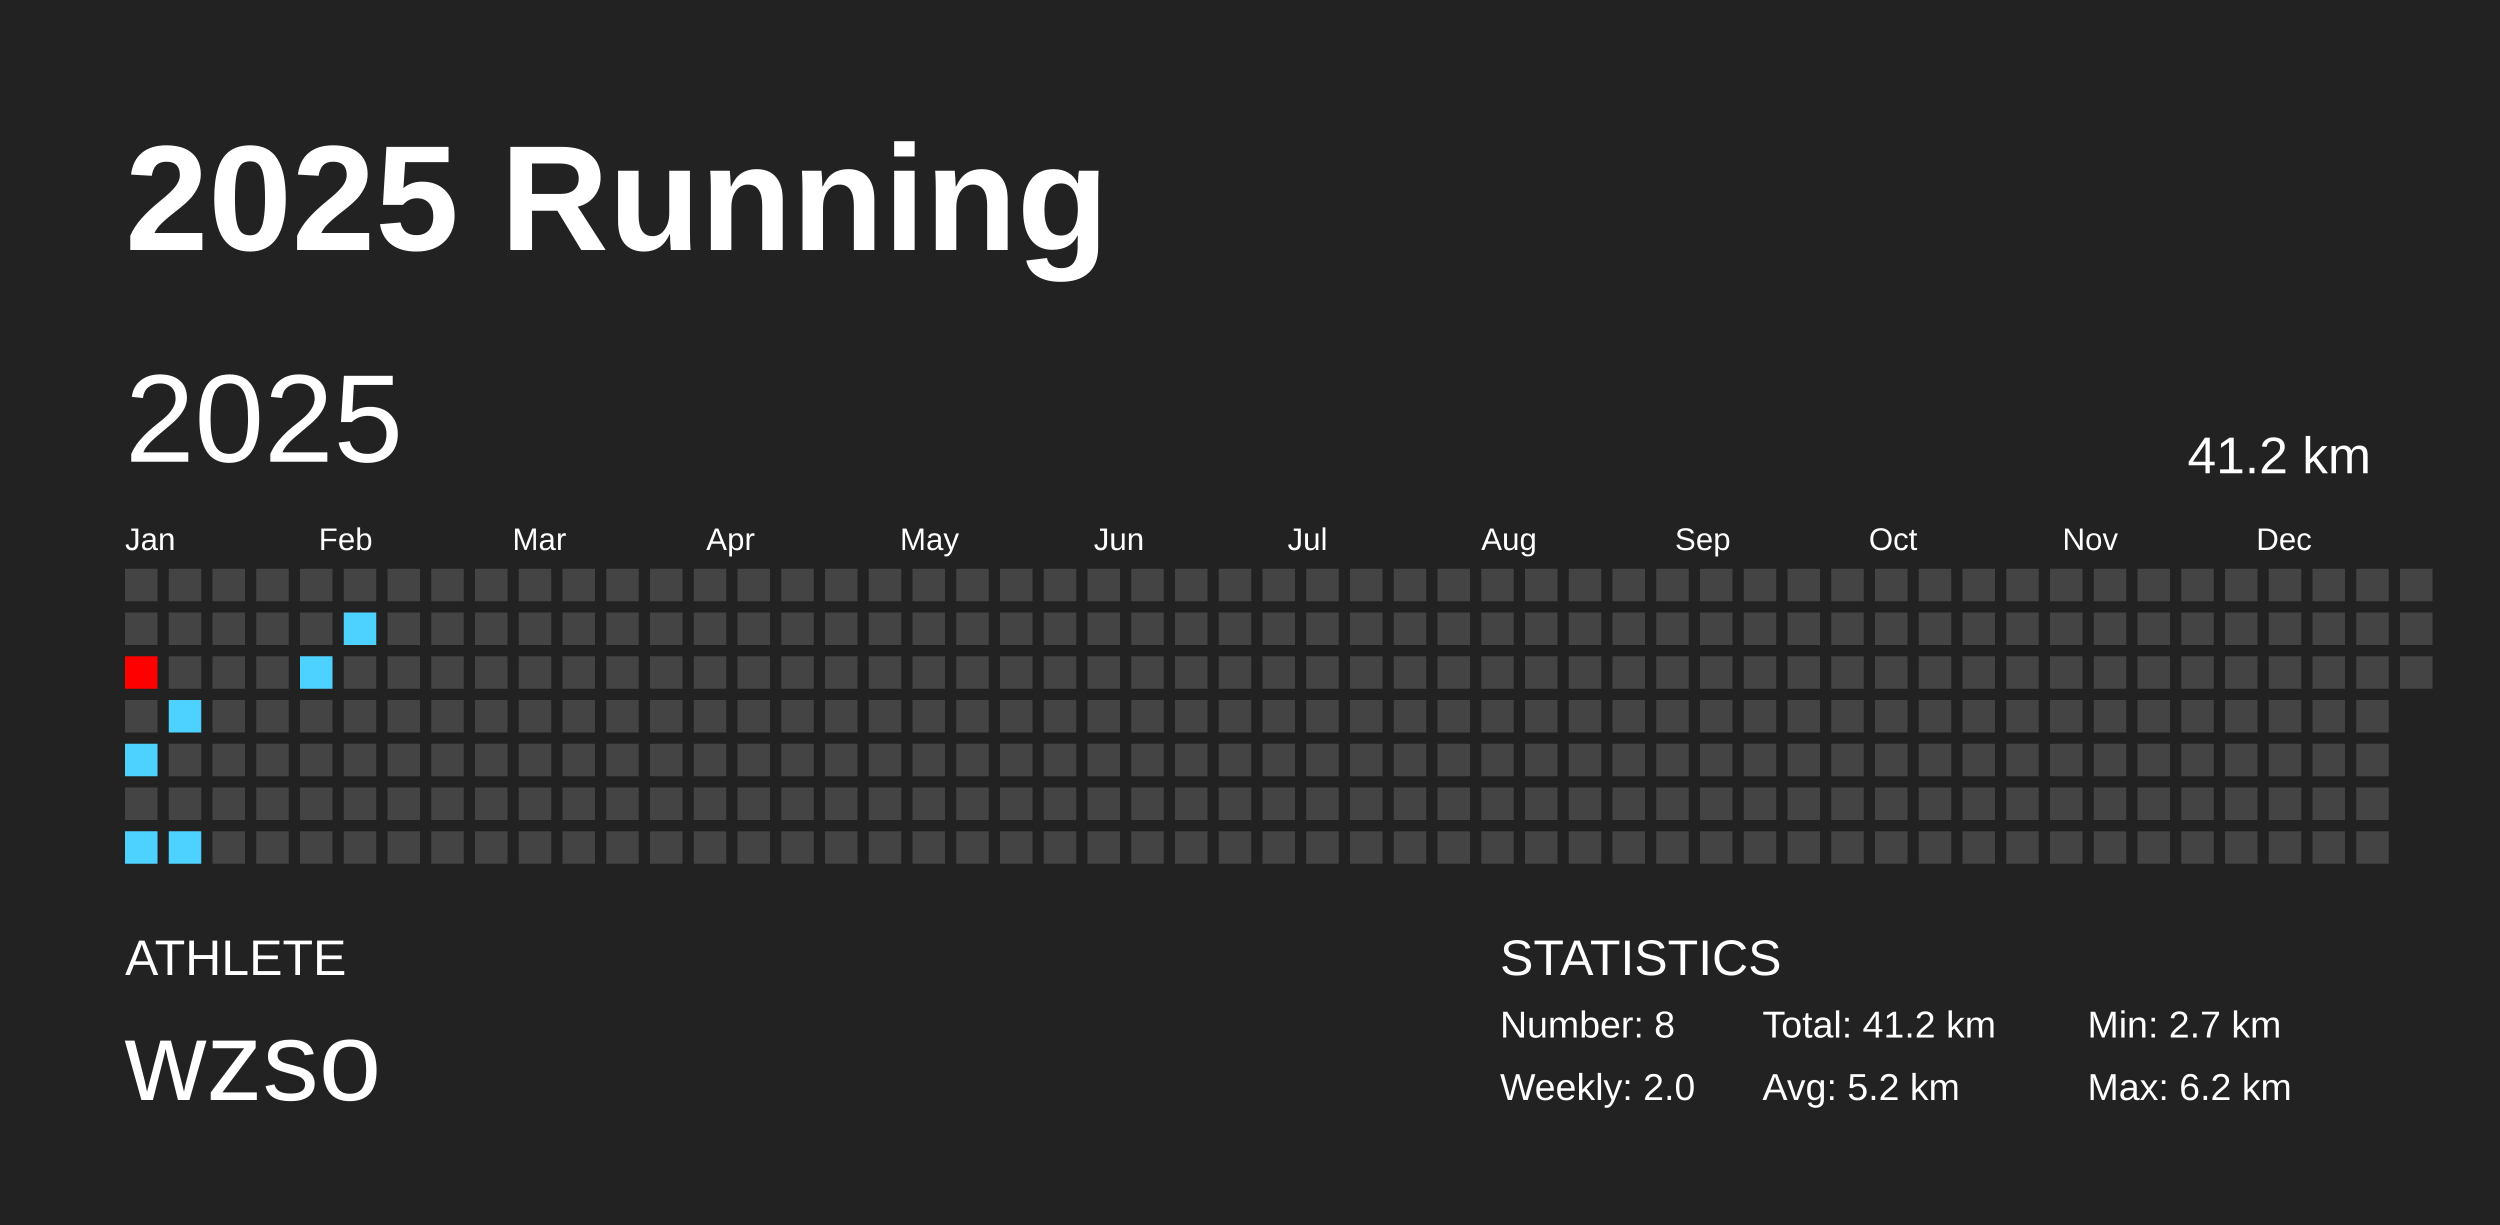
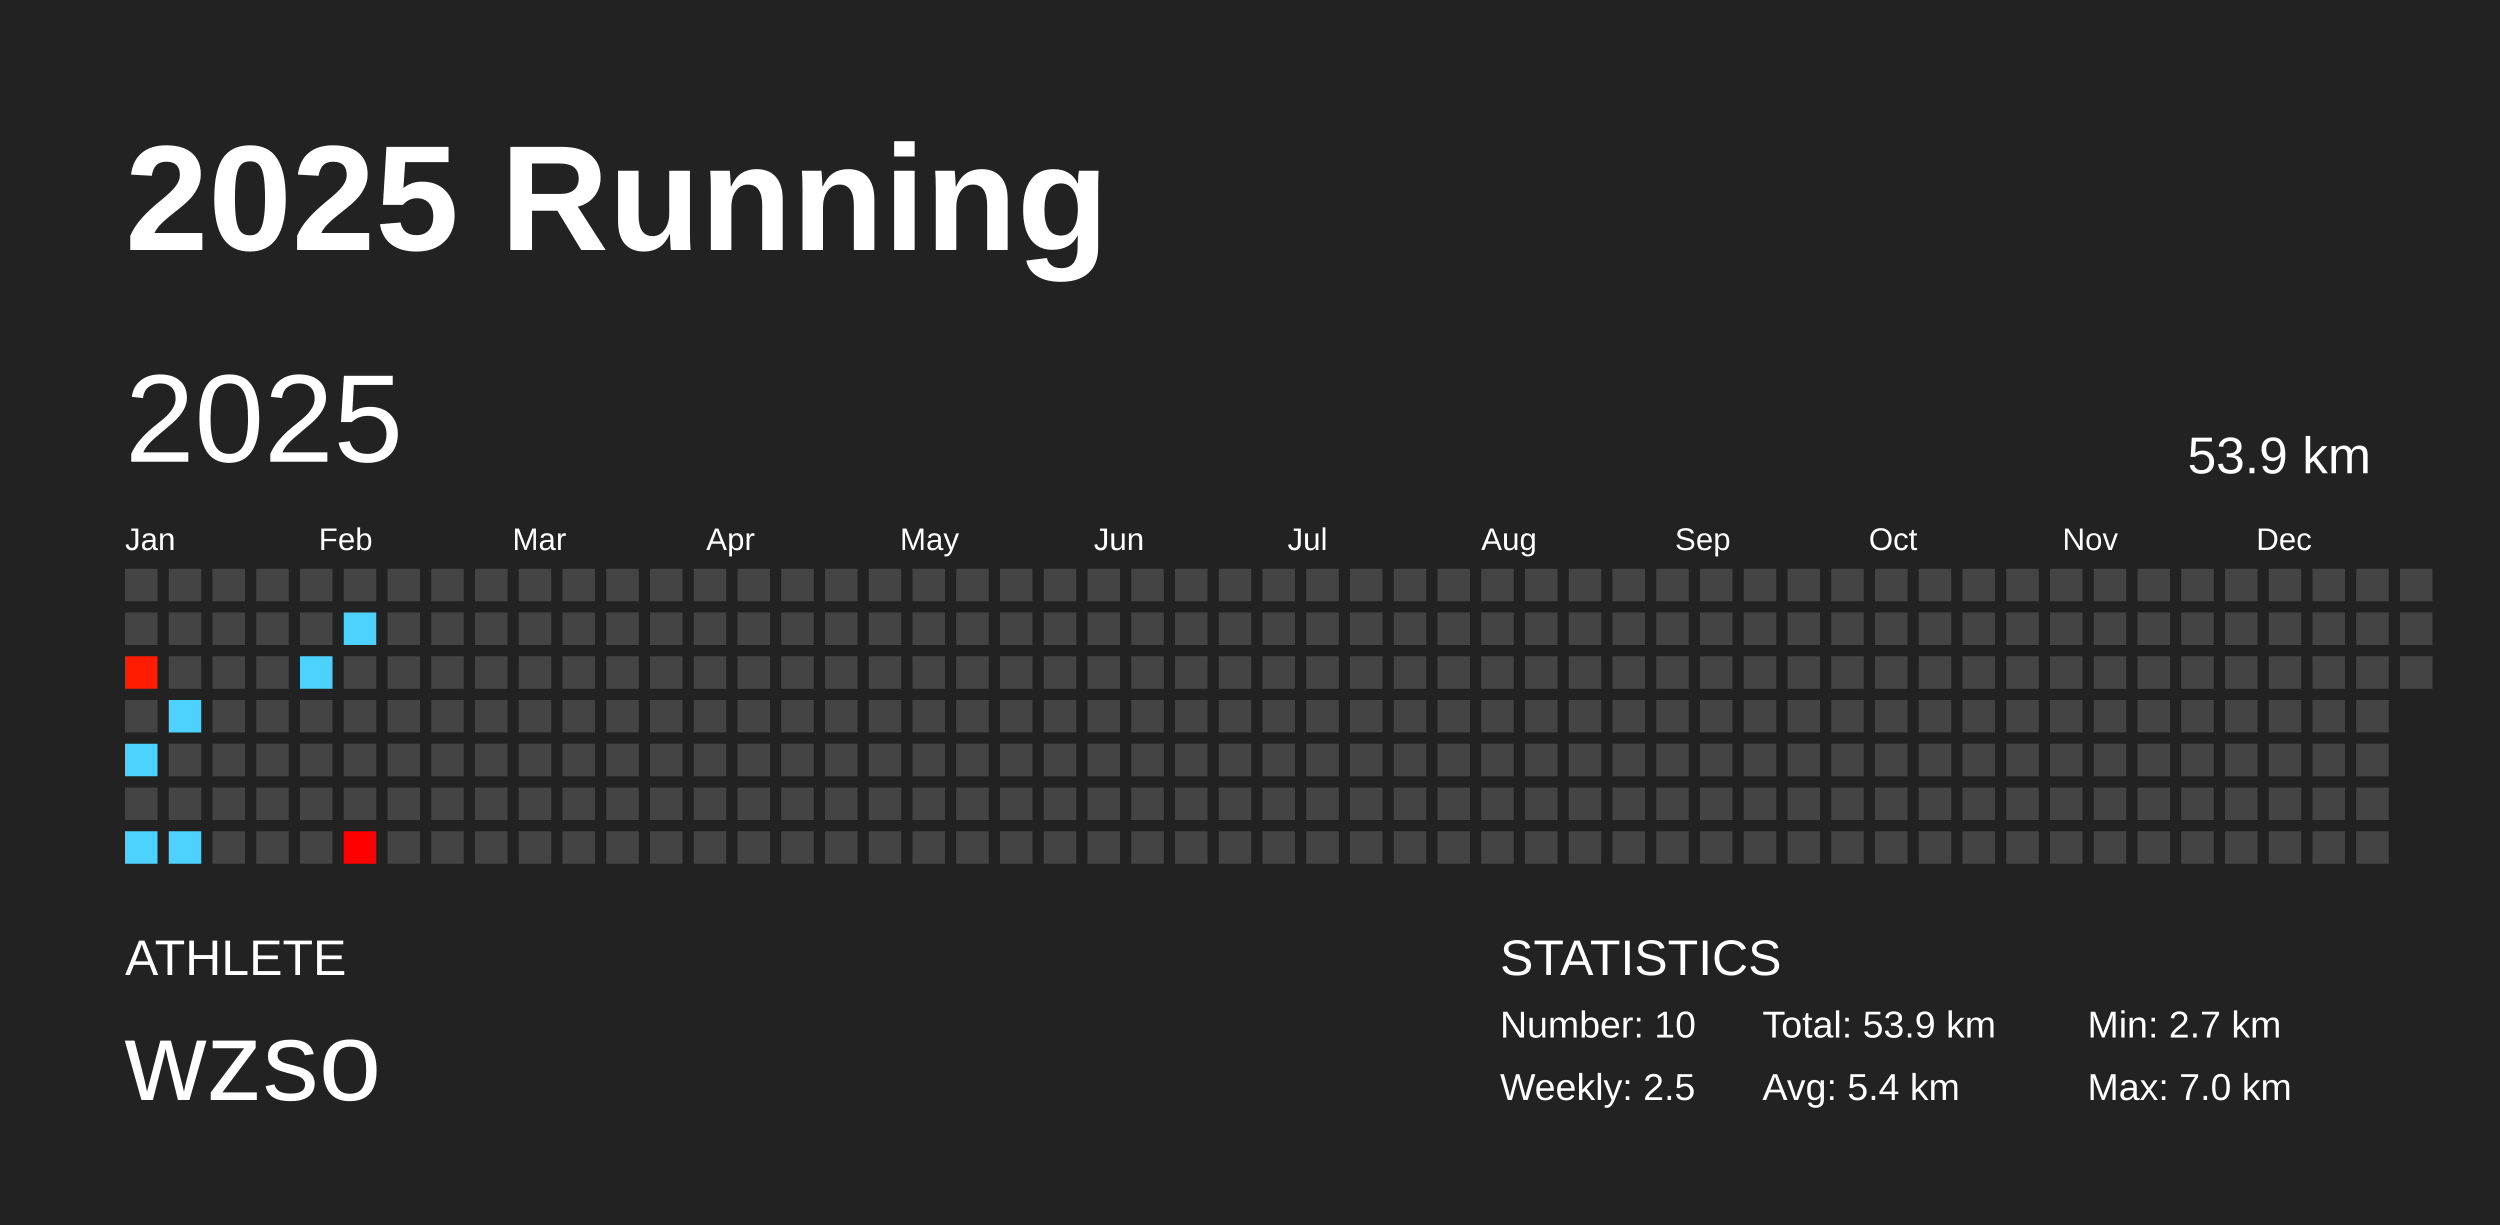
<svg xmlns="http://www.w3.org/2000/svg" baseProfile="full" height="98mm" version="1.1" viewBox="0,0,200,98" width="200mm">
  <defs />
  <rect fill="#222222" height="98" width="200" x="0" y="0" />
  <text fill="#FFFFFF" style="font-size:12px; font-family:Arial; font-weight:bold;" x="10" y="20">2025 Running</text>
  <text fill="#FFFFFF" style="font-size:4px; font-family:Arial" x="10" y="78">ATHLETE</text>
  <text fill="#FFFFFF" style="font-size:9px; font-family:Arial" x="10" y="88">wzso</text>
  <text fill="#FFFFFF" style="font-size:4px; font-family:Arial" x="120" y="78">STATISTICS</text>
-   <text fill="#FFFFFF" style="font-size:3px; font-family:Arial" x="120" y="83">Number: 8</text>
-   <text fill="#FFFFFF" style="font-size:3px; font-family:Arial" x="120" y="88">Weekly: 2.0</text>
-   <text fill="#FFFFFF" style="font-size:3px; font-family:Arial" x="141" y="83">Total: 41.2 km</text>
-   <text fill="#FFFFFF" style="font-size:3px; font-family:Arial" x="141" y="88">Avg: 5.2 km</text>
+   <text fill="#FFFFFF" style="font-size:3px; font-family:Arial" x="120" y="83">Number: 10</text>
+   <text fill="#FFFFFF" style="font-size:3px; font-family:Arial" x="120" y="88">Weekly: 2.5</text>
+   <text fill="#FFFFFF" style="font-size:3px; font-family:Arial" x="141" y="83">Total: 53.9 km</text>
+   <text fill="#FFFFFF" style="font-size:3px; font-family:Arial" x="141" y="88">Avg: 5.4 km</text>
  <text fill="#FFFFFF" style="font-size:3px; font-family:Arial" x="167" y="83">Min: 2.7 km</text>
-   <text fill="#FFFFFF" style="font-size:3px; font-family:Arial" x="167" y="88">Max: 6.2 km</text>
+   <text fill="#FFFFFF" style="font-size:3px; font-family:Arial" x="167" y="88">Max: 7.0 km</text>
  <text dominant-baseline="hanging" fill="#FFFFFF" style="font-size:10.0px; font-family:Arial;" x="10" y="30">2025</text>
-   <text dominant-baseline="hanging" fill="#FFFFFF" style="font-size:4.125px; font-family:Arial;" x="175" y="35">41.2 km</text>
+   <text dominant-baseline="hanging" fill="#FFFFFF" style="font-size:4.125px; font-family:Arial;" x="175" y="35">53.9 km</text>
  <text fill="#FFFFFF" style="font-size:2.5px; font-family:Arial" x="10.0" y="44">Jan</text>
  <text fill="#FFFFFF" style="font-size:2.5px; font-family:Arial" x="25.5" y="44">Feb</text>
  <text fill="#FFFFFF" style="font-size:2.5px; font-family:Arial" x="41.0" y="44">Mar</text>
  <text fill="#FFFFFF" style="font-size:2.5px; font-family:Arial" x="56.5" y="44">Apr</text>
  <text fill="#FFFFFF" style="font-size:2.5px; font-family:Arial" x="72.0" y="44">May</text>
  <text fill="#FFFFFF" style="font-size:2.5px; font-family:Arial" x="87.5" y="44">Jun</text>
  <text fill="#FFFFFF" style="font-size:2.5px; font-family:Arial" x="103.0" y="44">Jul</text>
  <text fill="#FFFFFF" style="font-size:2.5px; font-family:Arial" x="118.5" y="44">Aug</text>
  <text fill="#FFFFFF" style="font-size:2.5px; font-family:Arial" x="134.0" y="44">Sep</text>
  <text fill="#FFFFFF" style="font-size:2.5px; font-family:Arial" x="149.5" y="44">Oct</text>
  <text fill="#FFFFFF" style="font-size:2.5px; font-family:Arial" x="165.0" y="44">Nov</text>
  <text fill="#FFFFFF" style="font-size:2.5px; font-family:Arial" x="180.5" y="44">Dec</text>
  <rect fill="#444444" height="2.6" width="2.6" x="10.0" y="45.5" />
  <rect fill="#444444" height="2.6" width="2.6" x="10.0" y="49.0" />
-   <rect fill="#ff0000" height="2.6" width="2.6" x="10.0" y="52.5" />
+   <rect fill="#ff1c00" height="2.6" width="2.6" x="10.0" y="52.5" />
  <rect fill="#444444" height="2.6" width="2.6" x="10.0" y="56.0" />
  <rect fill="#4dd2ff" height="2.6" width="2.6" x="10.0" y="59.5" />
  <rect fill="#444444" height="2.6" width="2.6" x="10.0" y="63.0" />
  <rect fill="#4dd2ff" height="2.6" width="2.6" x="10.0" y="66.5" />
  <rect fill="#444444" height="2.6" width="2.6" x="13.5" y="45.5" />
  <rect fill="#444444" height="2.6" width="2.6" x="13.5" y="49.0" />
  <rect fill="#444444" height="2.6" width="2.6" x="13.5" y="52.5" />
  <rect fill="#4dd2ff" height="2.6" width="2.6" x="13.5" y="56.0" />
  <rect fill="#444444" height="2.6" width="2.6" x="13.5" y="59.5" />
  <rect fill="#444444" height="2.6" width="2.6" x="13.5" y="63.0" />
  <rect fill="#4dd2ff" height="2.6" width="2.6" x="13.5" y="66.5" />
  <rect fill="#444444" height="2.6" width="2.6" x="17.0" y="45.5" />
  <rect fill="#444444" height="2.6" width="2.6" x="17.0" y="49.0" />
  <rect fill="#444444" height="2.6" width="2.6" x="17.0" y="52.5" />
  <rect fill="#444444" height="2.6" width="2.6" x="17.0" y="56.0" />
  <rect fill="#444444" height="2.6" width="2.6" x="17.0" y="59.5" />
  <rect fill="#444444" height="2.6" width="2.6" x="17.0" y="63.0" />
  <rect fill="#444444" height="2.6" width="2.6" x="17.0" y="66.5" />
  <rect fill="#444444" height="2.6" width="2.6" x="20.5" y="45.5" />
  <rect fill="#444444" height="2.6" width="2.6" x="20.5" y="49.0" />
  <rect fill="#444444" height="2.6" width="2.6" x="20.5" y="52.5" />
  <rect fill="#444444" height="2.6" width="2.6" x="20.5" y="56.0" />
  <rect fill="#444444" height="2.6" width="2.6" x="20.5" y="59.5" />
  <rect fill="#444444" height="2.6" width="2.6" x="20.5" y="63.0" />
  <rect fill="#444444" height="2.6" width="2.6" x="20.5" y="66.5" />
  <rect fill="#444444" height="2.6" width="2.6" x="24.0" y="45.5" />
  <rect fill="#444444" height="2.6" width="2.6" x="24.0" y="49.0" />
  <rect fill="#4dd2ff" height="2.6" width="2.6" x="24.0" y="52.5" />
  <rect fill="#444444" height="2.6" width="2.6" x="24.0" y="56.0" />
  <rect fill="#444444" height="2.6" width="2.6" x="24.0" y="59.5" />
  <rect fill="#444444" height="2.6" width="2.6" x="24.0" y="63.0" />
  <rect fill="#444444" height="2.6" width="2.6" x="24.0" y="66.5" />
  <rect fill="#444444" height="2.6" width="2.6" x="27.5" y="45.5" />
  <rect fill="#4dd2ff" height="2.6" width="2.6" x="27.5" y="49.0" />
  <rect fill="#444444" height="2.6" width="2.6" x="27.5" y="52.5" />
  <rect fill="#444444" height="2.6" width="2.6" x="27.5" y="56.0" />
  <rect fill="#444444" height="2.6" width="2.6" x="27.5" y="59.5" />
  <rect fill="#444444" height="2.6" width="2.6" x="27.5" y="63.0" />
-   <rect fill="#444444" height="2.6" width="2.6" x="27.5" y="66.5" />
+   <rect fill="#ff0000" height="2.6" width="2.6" x="27.5" y="66.5" />
  <rect fill="#444444" height="2.6" width="2.6" x="31.0" y="45.5" />
  <rect fill="#444444" height="2.6" width="2.6" x="31.0" y="49.0" />
  <rect fill="#444444" height="2.6" width="2.6" x="31.0" y="52.5" />
  <rect fill="#444444" height="2.6" width="2.6" x="31.0" y="56.0" />
  <rect fill="#444444" height="2.6" width="2.6" x="31.0" y="59.5" />
  <rect fill="#444444" height="2.6" width="2.6" x="31.0" y="63.0" />
  <rect fill="#444444" height="2.6" width="2.6" x="31.0" y="66.5" />
  <rect fill="#444444" height="2.6" width="2.6" x="34.5" y="45.5" />
  <rect fill="#444444" height="2.6" width="2.6" x="34.5" y="49.0" />
  <rect fill="#444444" height="2.6" width="2.6" x="34.5" y="52.5" />
  <rect fill="#444444" height="2.6" width="2.6" x="34.5" y="56.0" />
  <rect fill="#444444" height="2.6" width="2.6" x="34.5" y="59.5" />
  <rect fill="#444444" height="2.6" width="2.6" x="34.5" y="63.0" />
  <rect fill="#444444" height="2.6" width="2.6" x="34.5" y="66.5" />
  <rect fill="#444444" height="2.6" width="2.6" x="38.0" y="45.5" />
  <rect fill="#444444" height="2.6" width="2.6" x="38.0" y="49.0" />
  <rect fill="#444444" height="2.6" width="2.6" x="38.0" y="52.5" />
  <rect fill="#444444" height="2.6" width="2.6" x="38.0" y="56.0" />
  <rect fill="#444444" height="2.6" width="2.6" x="38.0" y="59.5" />
  <rect fill="#444444" height="2.6" width="2.6" x="38.0" y="63.0" />
  <rect fill="#444444" height="2.6" width="2.6" x="38.0" y="66.5" />
  <rect fill="#444444" height="2.6" width="2.6" x="41.5" y="45.5" />
  <rect fill="#444444" height="2.6" width="2.6" x="41.5" y="49.0" />
  <rect fill="#444444" height="2.6" width="2.6" x="41.5" y="52.5" />
  <rect fill="#444444" height="2.6" width="2.6" x="41.5" y="56.0" />
  <rect fill="#444444" height="2.6" width="2.6" x="41.5" y="59.5" />
  <rect fill="#444444" height="2.6" width="2.6" x="41.5" y="63.0" />
  <rect fill="#444444" height="2.6" width="2.6" x="41.5" y="66.5" />
  <rect fill="#444444" height="2.6" width="2.6" x="45.0" y="45.5" />
  <rect fill="#444444" height="2.6" width="2.6" x="45.0" y="49.0" />
  <rect fill="#444444" height="2.6" width="2.6" x="45.0" y="52.5" />
  <rect fill="#444444" height="2.6" width="2.6" x="45.0" y="56.0" />
  <rect fill="#444444" height="2.6" width="2.6" x="45.0" y="59.5" />
  <rect fill="#444444" height="2.6" width="2.6" x="45.0" y="63.0" />
  <rect fill="#444444" height="2.6" width="2.6" x="45.0" y="66.5" />
  <rect fill="#444444" height="2.6" width="2.6" x="48.5" y="45.5" />
  <rect fill="#444444" height="2.6" width="2.6" x="48.5" y="49.0" />
  <rect fill="#444444" height="2.6" width="2.6" x="48.5" y="52.5" />
  <rect fill="#444444" height="2.6" width="2.6" x="48.5" y="56.0" />
  <rect fill="#444444" height="2.6" width="2.6" x="48.5" y="59.5" />
  <rect fill="#444444" height="2.6" width="2.6" x="48.5" y="63.0" />
  <rect fill="#444444" height="2.6" width="2.6" x="48.5" y="66.5" />
  <rect fill="#444444" height="2.6" width="2.6" x="52.0" y="45.5" />
  <rect fill="#444444" height="2.6" width="2.6" x="52.0" y="49.0" />
  <rect fill="#444444" height="2.6" width="2.6" x="52.0" y="52.5" />
  <rect fill="#444444" height="2.6" width="2.6" x="52.0" y="56.0" />
  <rect fill="#444444" height="2.6" width="2.6" x="52.0" y="59.5" />
  <rect fill="#444444" height="2.6" width="2.6" x="52.0" y="63.0" />
  <rect fill="#444444" height="2.6" width="2.6" x="52.0" y="66.5" />
  <rect fill="#444444" height="2.6" width="2.6" x="55.5" y="45.5" />
  <rect fill="#444444" height="2.6" width="2.6" x="55.5" y="49.0" />
  <rect fill="#444444" height="2.6" width="2.6" x="55.5" y="52.5" />
  <rect fill="#444444" height="2.6" width="2.6" x="55.5" y="56.0" />
  <rect fill="#444444" height="2.6" width="2.6" x="55.5" y="59.5" />
  <rect fill="#444444" height="2.6" width="2.6" x="55.5" y="63.0" />
  <rect fill="#444444" height="2.6" width="2.6" x="55.5" y="66.5" />
  <rect fill="#444444" height="2.6" width="2.6" x="59.0" y="45.5" />
  <rect fill="#444444" height="2.6" width="2.6" x="59.0" y="49.0" />
  <rect fill="#444444" height="2.6" width="2.6" x="59.0" y="52.5" />
  <rect fill="#444444" height="2.6" width="2.6" x="59.0" y="56.0" />
  <rect fill="#444444" height="2.6" width="2.6" x="59.0" y="59.5" />
  <rect fill="#444444" height="2.6" width="2.6" x="59.0" y="63.0" />
  <rect fill="#444444" height="2.6" width="2.6" x="59.0" y="66.5" />
  <rect fill="#444444" height="2.6" width="2.6" x="62.5" y="45.5" />
  <rect fill="#444444" height="2.6" width="2.6" x="62.5" y="49.0" />
  <rect fill="#444444" height="2.6" width="2.6" x="62.5" y="52.5" />
  <rect fill="#444444" height="2.6" width="2.6" x="62.5" y="56.0" />
  <rect fill="#444444" height="2.6" width="2.6" x="62.5" y="59.5" />
  <rect fill="#444444" height="2.6" width="2.6" x="62.5" y="63.0" />
  <rect fill="#444444" height="2.6" width="2.6" x="62.5" y="66.5" />
  <rect fill="#444444" height="2.6" width="2.6" x="66.0" y="45.5" />
  <rect fill="#444444" height="2.6" width="2.6" x="66.0" y="49.0" />
  <rect fill="#444444" height="2.6" width="2.6" x="66.0" y="52.5" />
  <rect fill="#444444" height="2.6" width="2.6" x="66.0" y="56.0" />
  <rect fill="#444444" height="2.6" width="2.6" x="66.0" y="59.5" />
  <rect fill="#444444" height="2.6" width="2.6" x="66.0" y="63.0" />
  <rect fill="#444444" height="2.6" width="2.6" x="66.0" y="66.5" />
  <rect fill="#444444" height="2.6" width="2.6" x="69.5" y="45.5" />
  <rect fill="#444444" height="2.6" width="2.6" x="69.5" y="49.0" />
  <rect fill="#444444" height="2.6" width="2.6" x="69.5" y="52.5" />
  <rect fill="#444444" height="2.6" width="2.6" x="69.5" y="56.0" />
  <rect fill="#444444" height="2.6" width="2.6" x="69.5" y="59.5" />
  <rect fill="#444444" height="2.6" width="2.6" x="69.5" y="63.0" />
  <rect fill="#444444" height="2.6" width="2.6" x="69.5" y="66.5" />
  <rect fill="#444444" height="2.6" width="2.6" x="73.0" y="45.5" />
  <rect fill="#444444" height="2.6" width="2.6" x="73.0" y="49.0" />
  <rect fill="#444444" height="2.6" width="2.6" x="73.0" y="52.5" />
  <rect fill="#444444" height="2.6" width="2.6" x="73.0" y="56.0" />
  <rect fill="#444444" height="2.6" width="2.6" x="73.0" y="59.5" />
  <rect fill="#444444" height="2.6" width="2.6" x="73.0" y="63.0" />
  <rect fill="#444444" height="2.6" width="2.6" x="73.0" y="66.5" />
  <rect fill="#444444" height="2.6" width="2.6" x="76.5" y="45.5" />
  <rect fill="#444444" height="2.6" width="2.6" x="76.5" y="49.0" />
  <rect fill="#444444" height="2.6" width="2.6" x="76.5" y="52.5" />
  <rect fill="#444444" height="2.6" width="2.6" x="76.5" y="56.0" />
  <rect fill="#444444" height="2.6" width="2.6" x="76.5" y="59.5" />
  <rect fill="#444444" height="2.6" width="2.6" x="76.5" y="63.0" />
  <rect fill="#444444" height="2.6" width="2.6" x="76.5" y="66.5" />
  <rect fill="#444444" height="2.6" width="2.6" x="80.0" y="45.5" />
  <rect fill="#444444" height="2.6" width="2.6" x="80.0" y="49.0" />
  <rect fill="#444444" height="2.6" width="2.6" x="80.0" y="52.5" />
  <rect fill="#444444" height="2.6" width="2.6" x="80.0" y="56.0" />
  <rect fill="#444444" height="2.6" width="2.6" x="80.0" y="59.5" />
  <rect fill="#444444" height="2.6" width="2.6" x="80.0" y="63.0" />
  <rect fill="#444444" height="2.6" width="2.6" x="80.0" y="66.5" />
  <rect fill="#444444" height="2.6" width="2.6" x="83.5" y="45.5" />
  <rect fill="#444444" height="2.6" width="2.6" x="83.5" y="49.0" />
  <rect fill="#444444" height="2.6" width="2.6" x="83.5" y="52.5" />
  <rect fill="#444444" height="2.6" width="2.6" x="83.5" y="56.0" />
  <rect fill="#444444" height="2.6" width="2.6" x="83.5" y="59.5" />
  <rect fill="#444444" height="2.6" width="2.6" x="83.5" y="63.0" />
  <rect fill="#444444" height="2.6" width="2.6" x="83.5" y="66.5" />
  <rect fill="#444444" height="2.6" width="2.6" x="87.0" y="45.5" />
  <rect fill="#444444" height="2.6" width="2.6" x="87.0" y="49.0" />
  <rect fill="#444444" height="2.6" width="2.6" x="87.0" y="52.5" />
  <rect fill="#444444" height="2.6" width="2.6" x="87.0" y="56.0" />
  <rect fill="#444444" height="2.6" width="2.6" x="87.0" y="59.5" />
  <rect fill="#444444" height="2.6" width="2.6" x="87.0" y="63.0" />
  <rect fill="#444444" height="2.6" width="2.6" x="87.0" y="66.5" />
  <rect fill="#444444" height="2.6" width="2.6" x="90.5" y="45.5" />
  <rect fill="#444444" height="2.6" width="2.6" x="90.5" y="49.0" />
  <rect fill="#444444" height="2.6" width="2.6" x="90.5" y="52.5" />
  <rect fill="#444444" height="2.6" width="2.6" x="90.5" y="56.0" />
  <rect fill="#444444" height="2.6" width="2.6" x="90.5" y="59.5" />
  <rect fill="#444444" height="2.6" width="2.6" x="90.5" y="63.0" />
  <rect fill="#444444" height="2.6" width="2.6" x="90.5" y="66.5" />
  <rect fill="#444444" height="2.6" width="2.6" x="94.0" y="45.5" />
  <rect fill="#444444" height="2.6" width="2.6" x="94.0" y="49.0" />
  <rect fill="#444444" height="2.6" width="2.6" x="94.0" y="52.5" />
  <rect fill="#444444" height="2.6" width="2.6" x="94.0" y="56.0" />
  <rect fill="#444444" height="2.6" width="2.6" x="94.0" y="59.5" />
  <rect fill="#444444" height="2.6" width="2.6" x="94.0" y="63.0" />
  <rect fill="#444444" height="2.6" width="2.6" x="94.0" y="66.5" />
  <rect fill="#444444" height="2.6" width="2.6" x="97.5" y="45.5" />
  <rect fill="#444444" height="2.6" width="2.6" x="97.5" y="49.0" />
  <rect fill="#444444" height="2.6" width="2.6" x="97.5" y="52.5" />
  <rect fill="#444444" height="2.6" width="2.6" x="97.5" y="56.0" />
  <rect fill="#444444" height="2.6" width="2.6" x="97.5" y="59.5" />
  <rect fill="#444444" height="2.6" width="2.6" x="97.5" y="63.0" />
  <rect fill="#444444" height="2.6" width="2.6" x="97.5" y="66.5" />
  <rect fill="#444444" height="2.6" width="2.6" x="101.0" y="45.5" />
  <rect fill="#444444" height="2.6" width="2.6" x="101.0" y="49.0" />
  <rect fill="#444444" height="2.6" width="2.6" x="101.0" y="52.5" />
  <rect fill="#444444" height="2.6" width="2.6" x="101.0" y="56.0" />
  <rect fill="#444444" height="2.6" width="2.6" x="101.0" y="59.5" />
  <rect fill="#444444" height="2.6" width="2.6" x="101.0" y="63.0" />
  <rect fill="#444444" height="2.6" width="2.6" x="101.0" y="66.5" />
  <rect fill="#444444" height="2.6" width="2.6" x="104.5" y="45.5" />
  <rect fill="#444444" height="2.6" width="2.6" x="104.5" y="49.0" />
  <rect fill="#444444" height="2.6" width="2.6" x="104.5" y="52.5" />
  <rect fill="#444444" height="2.6" width="2.6" x="104.5" y="56.0" />
  <rect fill="#444444" height="2.6" width="2.6" x="104.5" y="59.5" />
  <rect fill="#444444" height="2.6" width="2.6" x="104.5" y="63.0" />
  <rect fill="#444444" height="2.6" width="2.6" x="104.5" y="66.5" />
  <rect fill="#444444" height="2.6" width="2.6" x="108.0" y="45.5" />
  <rect fill="#444444" height="2.6" width="2.6" x="108.0" y="49.0" />
  <rect fill="#444444" height="2.6" width="2.6" x="108.0" y="52.5" />
  <rect fill="#444444" height="2.6" width="2.6" x="108.0" y="56.0" />
  <rect fill="#444444" height="2.6" width="2.6" x="108.0" y="59.5" />
  <rect fill="#444444" height="2.6" width="2.6" x="108.0" y="63.0" />
  <rect fill="#444444" height="2.6" width="2.6" x="108.0" y="66.5" />
  <rect fill="#444444" height="2.6" width="2.6" x="111.5" y="45.5" />
  <rect fill="#444444" height="2.6" width="2.6" x="111.5" y="49.0" />
  <rect fill="#444444" height="2.6" width="2.6" x="111.5" y="52.5" />
  <rect fill="#444444" height="2.6" width="2.6" x="111.5" y="56.0" />
  <rect fill="#444444" height="2.6" width="2.6" x="111.5" y="59.5" />
  <rect fill="#444444" height="2.6" width="2.6" x="111.5" y="63.0" />
  <rect fill="#444444" height="2.6" width="2.6" x="111.5" y="66.5" />
  <rect fill="#444444" height="2.6" width="2.6" x="115.0" y="45.5" />
  <rect fill="#444444" height="2.6" width="2.6" x="115.0" y="49.0" />
  <rect fill="#444444" height="2.6" width="2.6" x="115.0" y="52.5" />
  <rect fill="#444444" height="2.6" width="2.6" x="115.0" y="56.0" />
  <rect fill="#444444" height="2.6" width="2.6" x="115.0" y="59.5" />
  <rect fill="#444444" height="2.6" width="2.6" x="115.0" y="63.0" />
  <rect fill="#444444" height="2.6" width="2.6" x="115.0" y="66.5" />
  <rect fill="#444444" height="2.6" width="2.6" x="118.5" y="45.5" />
  <rect fill="#444444" height="2.6" width="2.6" x="118.5" y="49.0" />
  <rect fill="#444444" height="2.6" width="2.6" x="118.5" y="52.5" />
  <rect fill="#444444" height="2.6" width="2.6" x="118.5" y="56.0" />
  <rect fill="#444444" height="2.6" width="2.6" x="118.5" y="59.5" />
  <rect fill="#444444" height="2.6" width="2.6" x="118.5" y="63.0" />
  <rect fill="#444444" height="2.6" width="2.6" x="118.5" y="66.5" />
  <rect fill="#444444" height="2.6" width="2.6" x="122.0" y="45.5" />
  <rect fill="#444444" height="2.6" width="2.6" x="122.0" y="49.0" />
  <rect fill="#444444" height="2.6" width="2.6" x="122.0" y="52.5" />
  <rect fill="#444444" height="2.6" width="2.6" x="122.0" y="56.0" />
  <rect fill="#444444" height="2.6" width="2.6" x="122.0" y="59.5" />
  <rect fill="#444444" height="2.6" width="2.6" x="122.0" y="63.0" />
  <rect fill="#444444" height="2.6" width="2.6" x="122.0" y="66.5" />
  <rect fill="#444444" height="2.6" width="2.6" x="125.5" y="45.5" />
  <rect fill="#444444" height="2.6" width="2.6" x="125.5" y="49.0" />
  <rect fill="#444444" height="2.6" width="2.6" x="125.5" y="52.5" />
  <rect fill="#444444" height="2.6" width="2.6" x="125.5" y="56.0" />
  <rect fill="#444444" height="2.6" width="2.6" x="125.5" y="59.5" />
  <rect fill="#444444" height="2.6" width="2.6" x="125.5" y="63.0" />
  <rect fill="#444444" height="2.6" width="2.6" x="125.5" y="66.5" />
  <rect fill="#444444" height="2.6" width="2.6" x="129.0" y="45.5" />
  <rect fill="#444444" height="2.6" width="2.6" x="129.0" y="49.0" />
  <rect fill="#444444" height="2.6" width="2.6" x="129.0" y="52.5" />
  <rect fill="#444444" height="2.6" width="2.6" x="129.0" y="56.0" />
  <rect fill="#444444" height="2.6" width="2.6" x="129.0" y="59.5" />
  <rect fill="#444444" height="2.6" width="2.6" x="129.0" y="63.0" />
  <rect fill="#444444" height="2.6" width="2.6" x="129.0" y="66.5" />
  <rect fill="#444444" height="2.6" width="2.6" x="132.5" y="45.5" />
  <rect fill="#444444" height="2.6" width="2.6" x="132.5" y="49.0" />
  <rect fill="#444444" height="2.6" width="2.6" x="132.5" y="52.5" />
  <rect fill="#444444" height="2.6" width="2.6" x="132.5" y="56.0" />
  <rect fill="#444444" height="2.6" width="2.6" x="132.5" y="59.5" />
  <rect fill="#444444" height="2.6" width="2.6" x="132.5" y="63.0" />
  <rect fill="#444444" height="2.6" width="2.6" x="132.5" y="66.5" />
  <rect fill="#444444" height="2.6" width="2.6" x="136.0" y="45.5" />
  <rect fill="#444444" height="2.6" width="2.6" x="136.0" y="49.0" />
  <rect fill="#444444" height="2.6" width="2.6" x="136.0" y="52.5" />
  <rect fill="#444444" height="2.6" width="2.6" x="136.0" y="56.0" />
  <rect fill="#444444" height="2.6" width="2.6" x="136.0" y="59.5" />
  <rect fill="#444444" height="2.6" width="2.6" x="136.0" y="63.0" />
  <rect fill="#444444" height="2.6" width="2.6" x="136.0" y="66.5" />
  <rect fill="#444444" height="2.6" width="2.6" x="139.5" y="45.5" />
  <rect fill="#444444" height="2.6" width="2.6" x="139.5" y="49.0" />
  <rect fill="#444444" height="2.6" width="2.6" x="139.5" y="52.5" />
  <rect fill="#444444" height="2.6" width="2.6" x="139.5" y="56.0" />
  <rect fill="#444444" height="2.6" width="2.6" x="139.5" y="59.5" />
  <rect fill="#444444" height="2.6" width="2.6" x="139.5" y="63.0" />
  <rect fill="#444444" height="2.6" width="2.6" x="139.5" y="66.5" />
  <rect fill="#444444" height="2.6" width="2.6" x="143.0" y="45.5" />
  <rect fill="#444444" height="2.6" width="2.6" x="143.0" y="49.0" />
  <rect fill="#444444" height="2.6" width="2.6" x="143.0" y="52.5" />
  <rect fill="#444444" height="2.6" width="2.6" x="143.0" y="56.0" />
  <rect fill="#444444" height="2.6" width="2.6" x="143.0" y="59.5" />
  <rect fill="#444444" height="2.6" width="2.6" x="143.0" y="63.0" />
  <rect fill="#444444" height="2.6" width="2.6" x="143.0" y="66.5" />
  <rect fill="#444444" height="2.6" width="2.6" x="146.5" y="45.5" />
  <rect fill="#444444" height="2.6" width="2.6" x="146.5" y="49.0" />
  <rect fill="#444444" height="2.6" width="2.6" x="146.5" y="52.5" />
  <rect fill="#444444" height="2.6" width="2.6" x="146.5" y="56.0" />
  <rect fill="#444444" height="2.6" width="2.6" x="146.5" y="59.5" />
  <rect fill="#444444" height="2.6" width="2.6" x="146.5" y="63.0" />
  <rect fill="#444444" height="2.6" width="2.6" x="146.5" y="66.5" />
  <rect fill="#444444" height="2.6" width="2.6" x="150.0" y="45.5" />
  <rect fill="#444444" height="2.6" width="2.6" x="150.0" y="49.0" />
  <rect fill="#444444" height="2.6" width="2.6" x="150.0" y="52.5" />
  <rect fill="#444444" height="2.6" width="2.6" x="150.0" y="56.0" />
  <rect fill="#444444" height="2.6" width="2.6" x="150.0" y="59.5" />
  <rect fill="#444444" height="2.6" width="2.6" x="150.0" y="63.0" />
  <rect fill="#444444" height="2.6" width="2.6" x="150.0" y="66.5" />
  <rect fill="#444444" height="2.6" width="2.6" x="153.5" y="45.5" />
  <rect fill="#444444" height="2.6" width="2.6" x="153.5" y="49.0" />
  <rect fill="#444444" height="2.6" width="2.6" x="153.5" y="52.5" />
  <rect fill="#444444" height="2.6" width="2.6" x="153.5" y="56.0" />
  <rect fill="#444444" height="2.6" width="2.6" x="153.5" y="59.5" />
  <rect fill="#444444" height="2.6" width="2.6" x="153.5" y="63.0" />
  <rect fill="#444444" height="2.6" width="2.6" x="153.5" y="66.5" />
  <rect fill="#444444" height="2.6" width="2.6" x="157.0" y="45.5" />
  <rect fill="#444444" height="2.6" width="2.6" x="157.0" y="49.0" />
  <rect fill="#444444" height="2.6" width="2.6" x="157.0" y="52.5" />
  <rect fill="#444444" height="2.6" width="2.6" x="157.0" y="56.0" />
  <rect fill="#444444" height="2.6" width="2.6" x="157.0" y="59.5" />
  <rect fill="#444444" height="2.6" width="2.6" x="157.0" y="63.0" />
  <rect fill="#444444" height="2.6" width="2.6" x="157.0" y="66.5" />
  <rect fill="#444444" height="2.6" width="2.6" x="160.5" y="45.5" />
  <rect fill="#444444" height="2.6" width="2.6" x="160.5" y="49.0" />
  <rect fill="#444444" height="2.6" width="2.6" x="160.5" y="52.5" />
  <rect fill="#444444" height="2.6" width="2.6" x="160.5" y="56.0" />
  <rect fill="#444444" height="2.6" width="2.6" x="160.5" y="59.5" />
  <rect fill="#444444" height="2.6" width="2.6" x="160.5" y="63.0" />
  <rect fill="#444444" height="2.6" width="2.6" x="160.5" y="66.5" />
  <rect fill="#444444" height="2.6" width="2.6" x="164.0" y="45.5" />
  <rect fill="#444444" height="2.6" width="2.6" x="164.0" y="49.0" />
  <rect fill="#444444" height="2.6" width="2.6" x="164.0" y="52.5" />
  <rect fill="#444444" height="2.6" width="2.6" x="164.0" y="56.0" />
  <rect fill="#444444" height="2.6" width="2.6" x="164.0" y="59.5" />
  <rect fill="#444444" height="2.6" width="2.6" x="164.0" y="63.0" />
  <rect fill="#444444" height="2.6" width="2.6" x="164.0" y="66.5" />
  <rect fill="#444444" height="2.6" width="2.6" x="167.5" y="45.5" />
  <rect fill="#444444" height="2.6" width="2.6" x="167.5" y="49.0" />
  <rect fill="#444444" height="2.6" width="2.6" x="167.5" y="52.5" />
  <rect fill="#444444" height="2.6" width="2.6" x="167.5" y="56.0" />
  <rect fill="#444444" height="2.6" width="2.6" x="167.5" y="59.5" />
  <rect fill="#444444" height="2.6" width="2.6" x="167.5" y="63.0" />
  <rect fill="#444444" height="2.6" width="2.6" x="167.5" y="66.5" />
  <rect fill="#444444" height="2.6" width="2.6" x="171.0" y="45.5" />
  <rect fill="#444444" height="2.6" width="2.6" x="171.0" y="49.0" />
  <rect fill="#444444" height="2.6" width="2.6" x="171.0" y="52.5" />
  <rect fill="#444444" height="2.6" width="2.6" x="171.0" y="56.0" />
  <rect fill="#444444" height="2.6" width="2.6" x="171.0" y="59.5" />
  <rect fill="#444444" height="2.6" width="2.6" x="171.0" y="63.0" />
  <rect fill="#444444" height="2.6" width="2.6" x="171.0" y="66.5" />
  <rect fill="#444444" height="2.6" width="2.6" x="174.5" y="45.5" />
  <rect fill="#444444" height="2.6" width="2.6" x="174.5" y="49.0" />
  <rect fill="#444444" height="2.6" width="2.6" x="174.5" y="52.5" />
  <rect fill="#444444" height="2.6" width="2.6" x="174.5" y="56.0" />
  <rect fill="#444444" height="2.6" width="2.6" x="174.5" y="59.5" />
  <rect fill="#444444" height="2.6" width="2.6" x="174.5" y="63.0" />
  <rect fill="#444444" height="2.6" width="2.6" x="174.5" y="66.5" />
  <rect fill="#444444" height="2.6" width="2.6" x="178.0" y="45.5" />
  <rect fill="#444444" height="2.6" width="2.6" x="178.0" y="49.0" />
  <rect fill="#444444" height="2.6" width="2.6" x="178.0" y="52.5" />
  <rect fill="#444444" height="2.6" width="2.6" x="178.0" y="56.0" />
  <rect fill="#444444" height="2.6" width="2.6" x="178.0" y="59.5" />
  <rect fill="#444444" height="2.6" width="2.6" x="178.0" y="63.0" />
  <rect fill="#444444" height="2.6" width="2.6" x="178.0" y="66.5" />
  <rect fill="#444444" height="2.6" width="2.6" x="181.5" y="45.5" />
  <rect fill="#444444" height="2.6" width="2.6" x="181.5" y="49.0" />
  <rect fill="#444444" height="2.6" width="2.6" x="181.5" y="52.5" />
  <rect fill="#444444" height="2.6" width="2.6" x="181.5" y="56.0" />
  <rect fill="#444444" height="2.6" width="2.6" x="181.5" y="59.5" />
  <rect fill="#444444" height="2.6" width="2.6" x="181.5" y="63.0" />
  <rect fill="#444444" height="2.6" width="2.6" x="181.5" y="66.5" />
  <rect fill="#444444" height="2.6" width="2.6" x="185.0" y="45.5" />
  <rect fill="#444444" height="2.6" width="2.6" x="185.0" y="49.0" />
  <rect fill="#444444" height="2.6" width="2.6" x="185.0" y="52.5" />
  <rect fill="#444444" height="2.6" width="2.6" x="185.0" y="56.0" />
  <rect fill="#444444" height="2.6" width="2.6" x="185.0" y="59.5" />
  <rect fill="#444444" height="2.6" width="2.6" x="185.0" y="63.0" />
  <rect fill="#444444" height="2.6" width="2.6" x="185.0" y="66.5" />
  <rect fill="#444444" height="2.6" width="2.6" x="188.5" y="45.5" />
  <rect fill="#444444" height="2.6" width="2.6" x="188.5" y="49.0" />
  <rect fill="#444444" height="2.6" width="2.6" x="188.5" y="52.5" />
  <rect fill="#444444" height="2.6" width="2.6" x="188.5" y="56.0" />
  <rect fill="#444444" height="2.6" width="2.6" x="188.5" y="59.5" />
  <rect fill="#444444" height="2.6" width="2.6" x="188.5" y="63.0" />
  <rect fill="#444444" height="2.6" width="2.6" x="188.5" y="66.5" />
  <rect fill="#444444" height="2.6" width="2.6" x="192.0" y="45.5" />
  <rect fill="#444444" height="2.6" width="2.6" x="192.0" y="49.0" />
  <rect fill="#444444" height="2.6" width="2.6" x="192.0" y="52.5" />
</svg>
